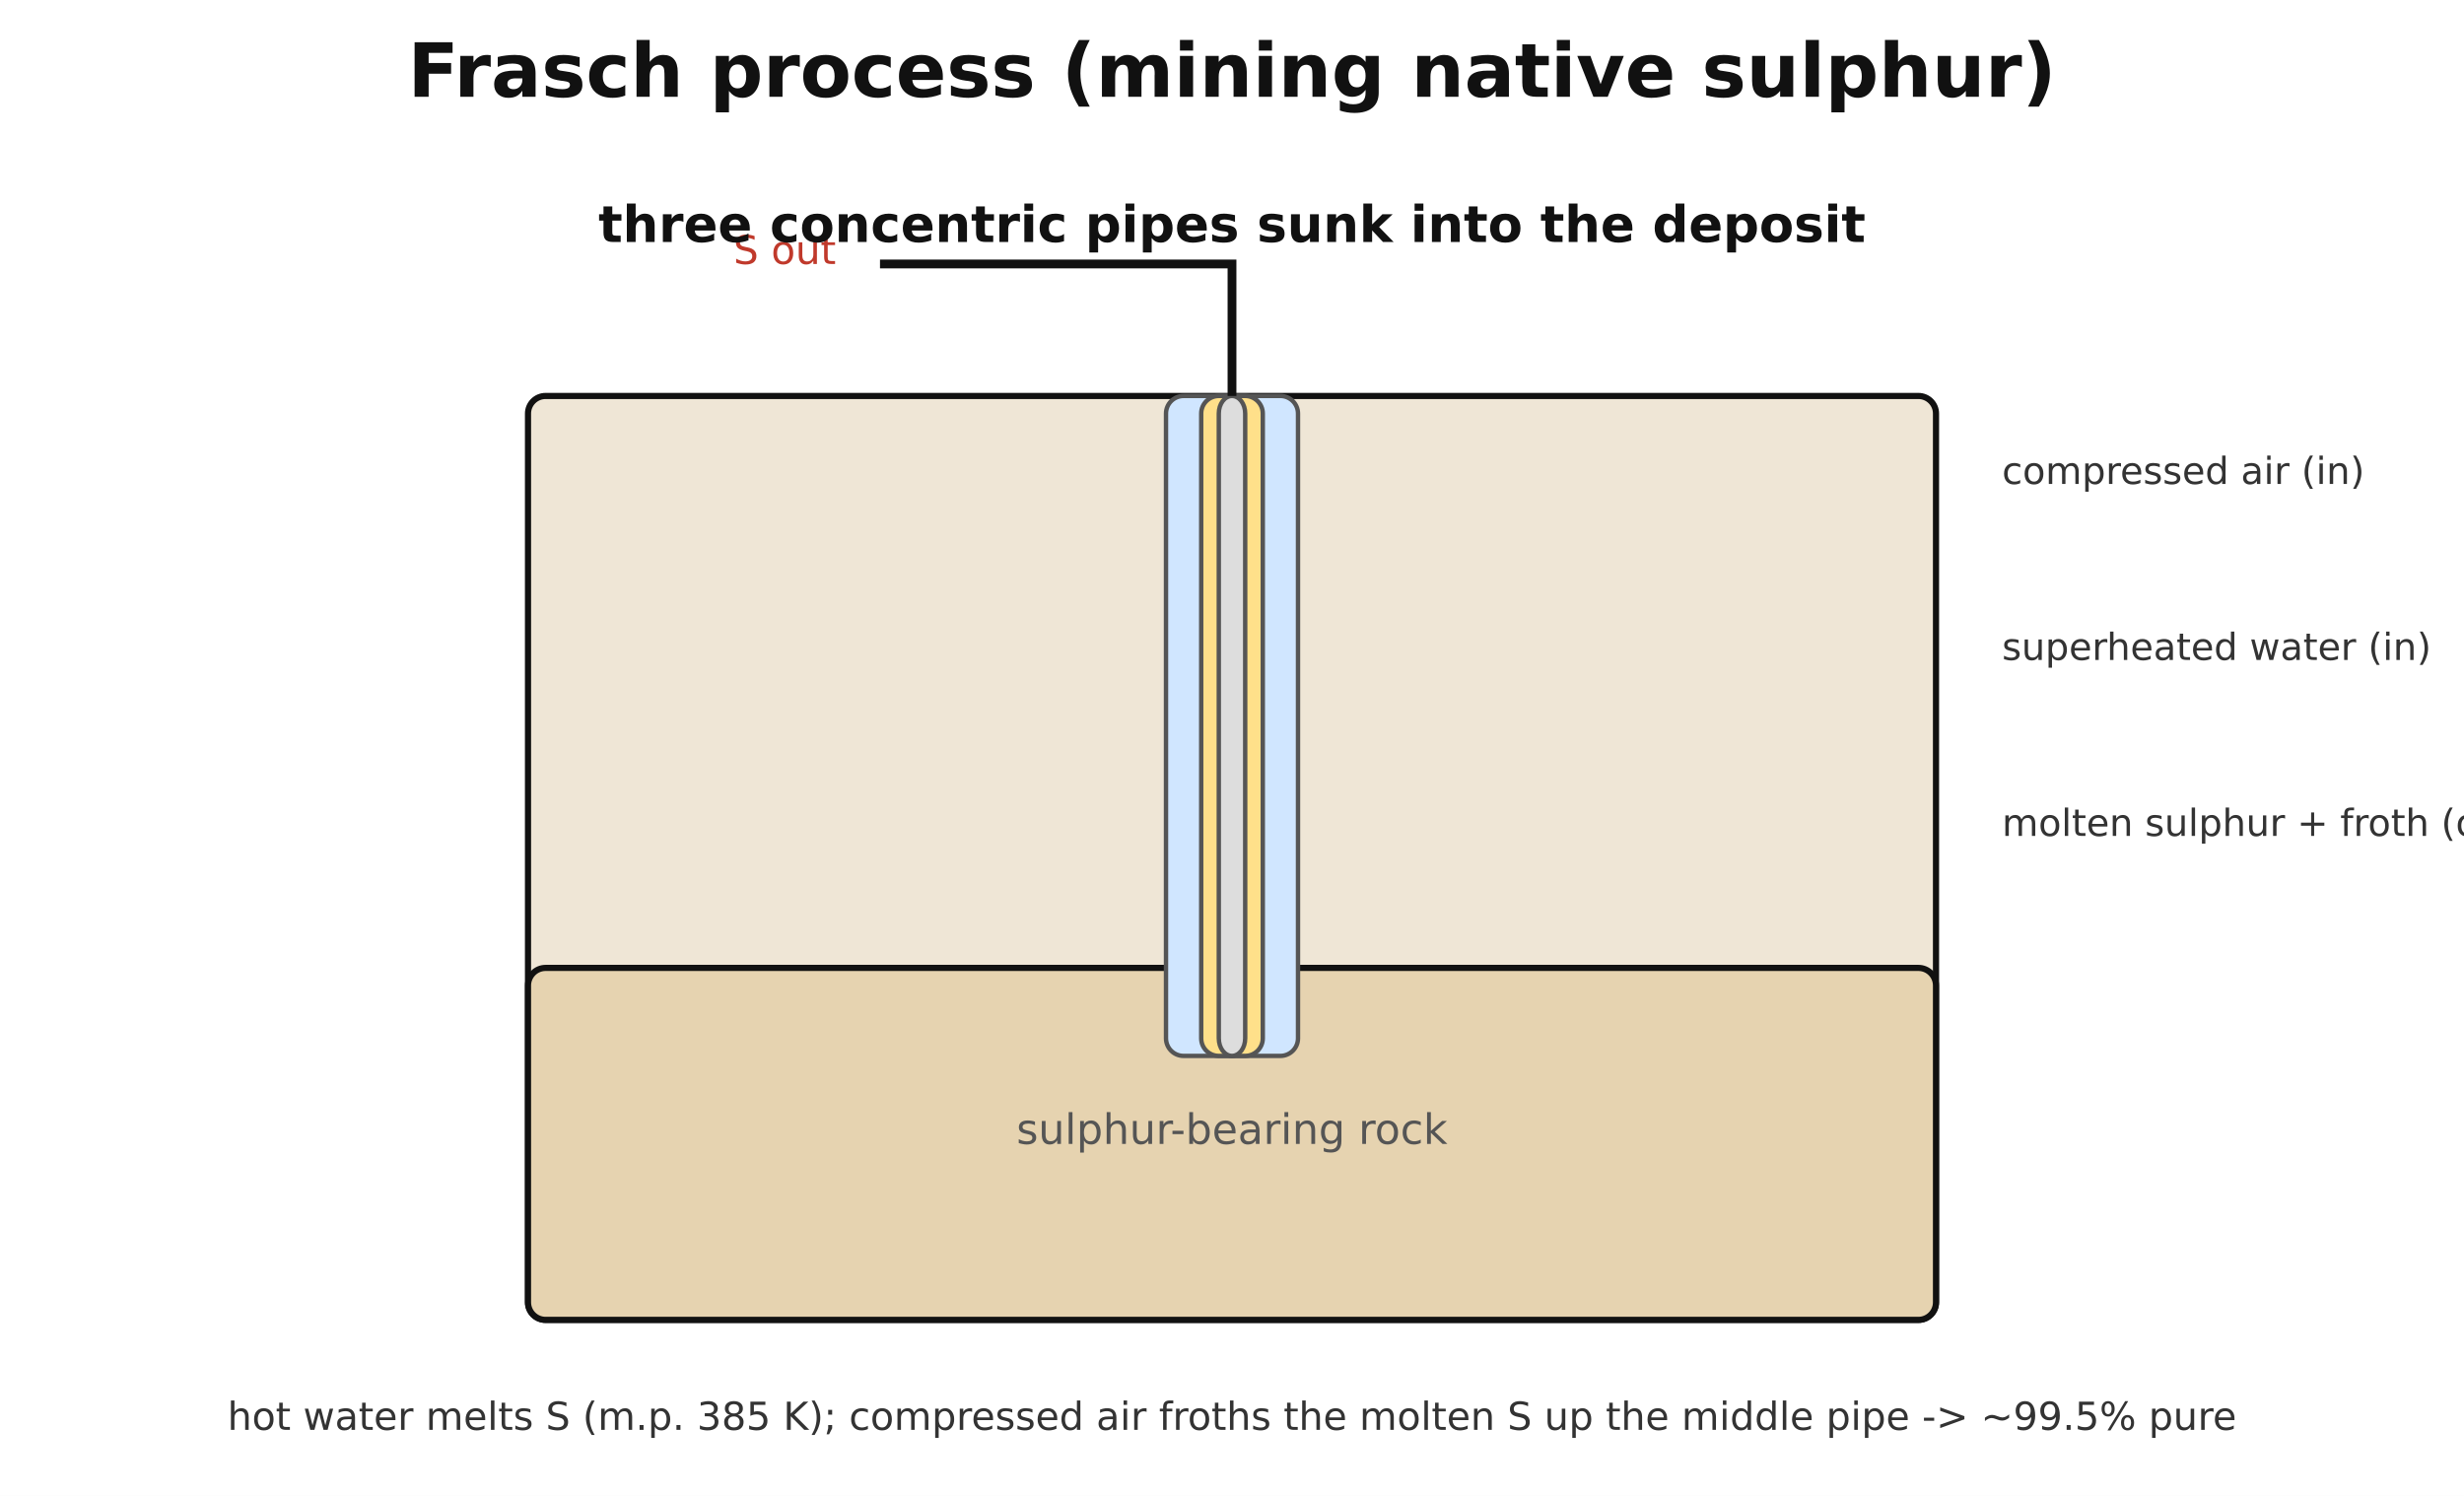
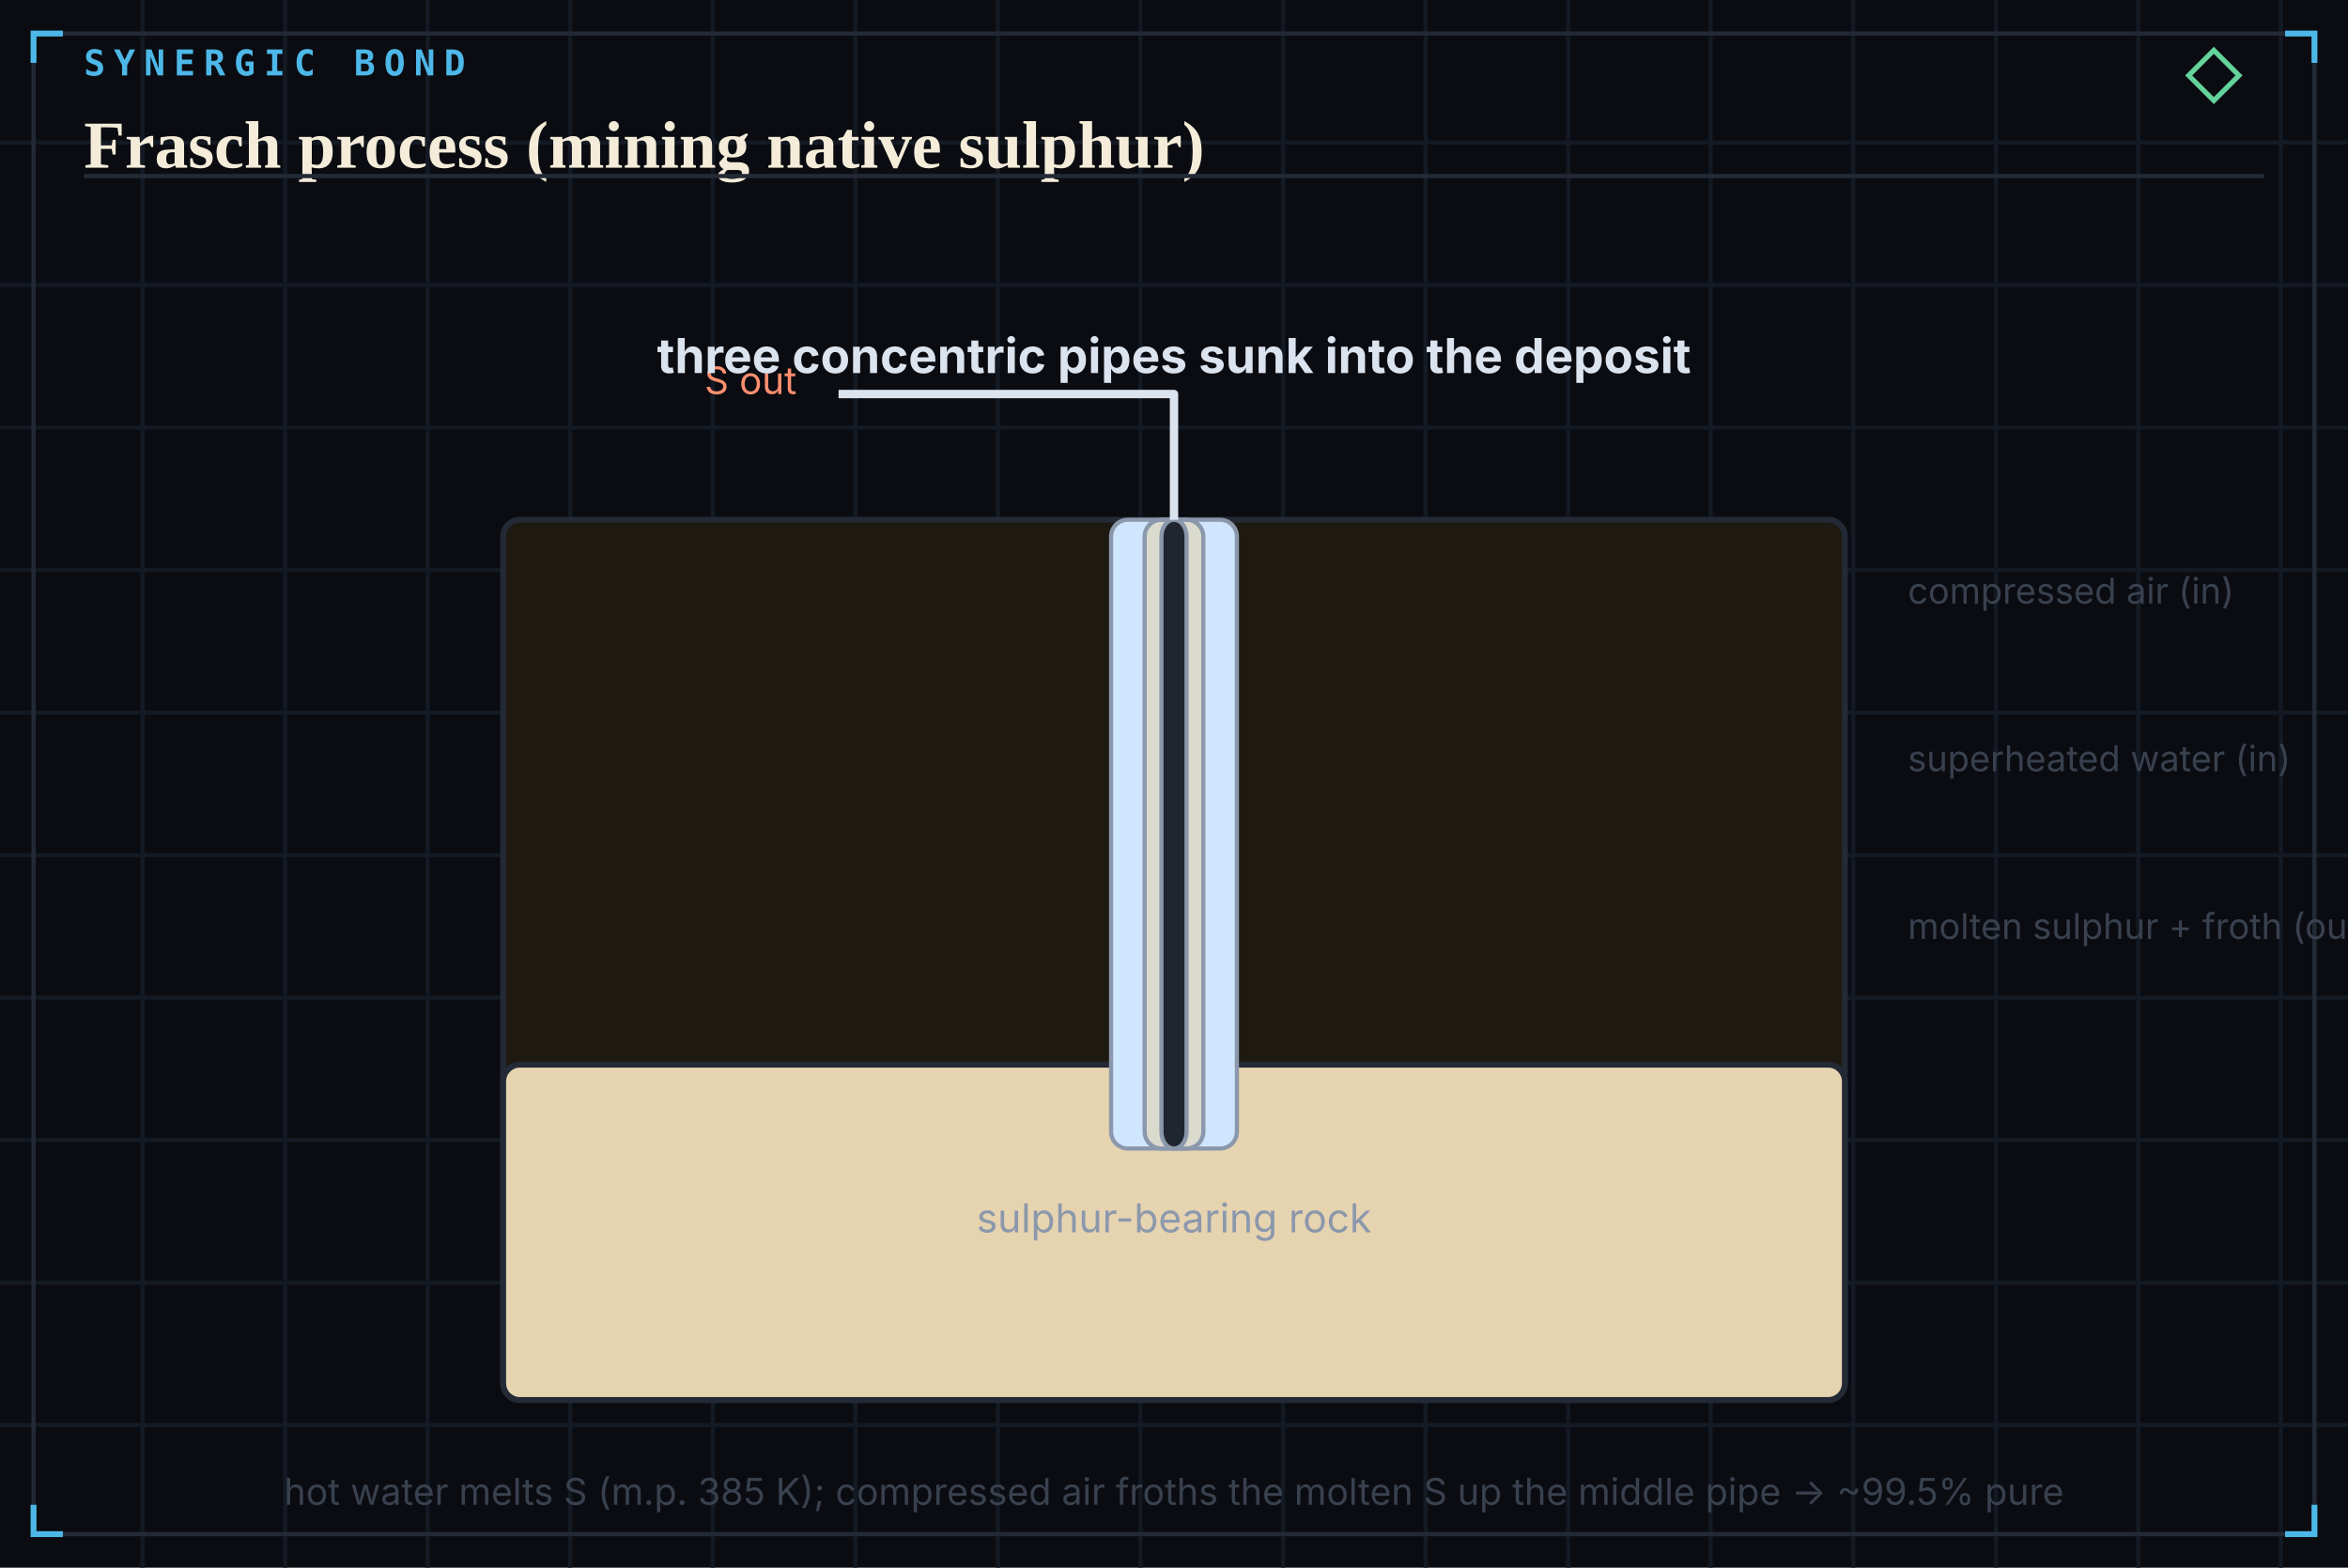
- <svg xmlns="http://www.w3.org/2000/svg" width="560" height="340" viewBox="0 0 560 340" font-family="DejaVu Sans, Arial, sans-serif">
-   <rect x="0" y="0" width="560" height="340" fill="white" />
-   <text x="280.0" y="22.0" font-family="DejaVu Sans, Arial, sans-serif" font-size="17" font-weight="bold" fill="#111" text-anchor="middle">Frasch process  (mining native sulphur)</text>
-   <rect x="120" y="90" width="320" height="210" rx="4" fill="#efe6d6" stroke="#111" stroke-width="1.4" />
-   <rect x="120" y="220" width="320" height="80" rx="4" fill="#e6d3b0" stroke="#111" stroke-width="1.4" />
-   <text x="280.0" y="260.0" font-family="DejaVu Sans, Arial, sans-serif" font-size="9.5" font-weight="normal" fill="#555" text-anchor="middle">sulphur-bearing rock</text>
-   <rect x="265.0" y="90" width="30" height="150" rx="4" fill="#d0e6ff" stroke="#555" stroke-width="1" />
-   <rect x="273.0" y="90" width="14" height="150" rx="4" fill="#ffe08a" stroke="#555" stroke-width="1" />
-   <rect x="277.0" y="90" width="6" height="150" rx="4" fill="#ddd" stroke="#555" stroke-width="1" />
-   <text x="455.0" y="110.0" font-family="DejaVu Sans, Arial, sans-serif" font-size="8.5" font-weight="normal" fill="#333" text-anchor="start">compressed air (in)</text>
-   <text x="455.0" y="150.0" font-family="DejaVu Sans, Arial, sans-serif" font-size="8.5" font-weight="normal" fill="#333" text-anchor="start">superheated water (in)</text>
-   <text x="455.0" y="190.0" font-family="DejaVu Sans, Arial, sans-serif" font-size="8.5" font-weight="normal" fill="#333" text-anchor="start">molten sulphur + froth (out)</text>
-   <path d="M 280.0 90.0 L 280.0 60.0 L 200.0 60.0" fill="none" stroke="#111" stroke-width="2" />
-   <text x="190.0" y="60.0" font-family="DejaVu Sans, Arial, sans-serif" font-size="9" font-weight="normal" fill="#c0392b" text-anchor="end">S out</text>
-   <text x="280.0" y="55.0" font-family="DejaVu Sans, Arial, sans-serif" font-size="11.5" font-weight="bold" fill="#111" text-anchor="middle">three concentric pipes sunk into the deposit</text>
-   <text x="280.0" y="325.0" font-family="DejaVu Sans, Arial, sans-serif" font-size="8.8" font-weight="normal" fill="#333" text-anchor="middle">hot water melts S (m.p. 385 K); compressed air froths the molten S up the middle pipe -&gt; ~99.5% pure</text>
+ <svg xmlns="http://www.w3.org/2000/svg" width="560" height="374" viewBox="0 0 560 374" font-family="'Inter','Helvetica Neue',Arial,'DejaVu Sans',sans-serif">
+   <rect width="560" height="374" fill="#0a0c11" />
+   <g stroke="#141a24" stroke-width="1">
+     <line x1="34" y1="0" x2="34" y2="374" />
+     <line x1="68" y1="0" x2="68" y2="374" />
+     <line x1="102" y1="0" x2="102" y2="374" />
+     <line x1="136" y1="0" x2="136" y2="374" />
+     <line x1="170" y1="0" x2="170" y2="374" />
+     <line x1="204" y1="0" x2="204" y2="374" />
+     <line x1="238" y1="0" x2="238" y2="374" />
+     <line x1="272" y1="0" x2="272" y2="374" />
+     <line x1="306" y1="0" x2="306" y2="374" />
+     <line x1="340" y1="0" x2="340" y2="374" />
+     <line x1="374" y1="0" x2="374" y2="374" />
+     <line x1="408" y1="0" x2="408" y2="374" />
+     <line x1="442" y1="0" x2="442" y2="374" />
+     <line x1="476" y1="0" x2="476" y2="374" />
+     <line x1="510" y1="0" x2="510" y2="374" />
+     <line x1="544" y1="0" x2="544" y2="374" />
+     <line x1="0" y1="34" x2="560" y2="34" />
+     <line x1="0" y1="68" x2="560" y2="68" />
+     <line x1="0" y1="102" x2="560" y2="102" />
+     <line x1="0" y1="136" x2="560" y2="136" />
+     <line x1="0" y1="170" x2="560" y2="170" />
+     <line x1="0" y1="204" x2="560" y2="204" />
+     <line x1="0" y1="238" x2="560" y2="238" />
+     <line x1="0" y1="272" x2="560" y2="272" />
+     <line x1="0" y1="306" x2="560" y2="306" />
+     <line x1="0" y1="340" x2="560" y2="340" />
+   </g>
+   <rect x="8" y="8" width="544" height="358" fill="none" stroke="#232a36" stroke-width="1" />
+   <path d="M 8 15 L 8 8 L 15 8" stroke="#4db8e8" stroke-width="1.4" fill="none" />
+   <path d="M 552 15 L 552 8 L 545 8" stroke="#4db8e8" stroke-width="1.4" fill="none" />
+   <path d="M 8 359 L 8 366 L 15 366" stroke="#4db8e8" stroke-width="1.4" fill="none" />
+   <path d="M 552 359 L 552 366 L 545 366" stroke="#4db8e8" stroke-width="1.4" fill="none" />
+   <text x="20" y="18" font-size="8.5" font-weight="bold" fill="#4db8e8" text-anchor="start" font-family="'SF Mono','DejaVu Sans Mono',ui-monospace,Menlo,monospace" letter-spacing="0.24em">SYNERGIC BOND</text>
+   <path d="M 528 12 l 6 6 l -6 6 l -6 -6 z" fill="none" stroke="#63d39b" stroke-width="1.2" />
+   <text x="20" y="40" font-size="16" font-weight="bold" fill="#f4ecd9" text-anchor="start" font-family="'Georgia','Times New Roman',serif">Frasch process  (mining native sulphur)</text>
+   <line x1="20" y1="42" x2="540" y2="42" stroke="#232a36" stroke-width="1" />
+   <g transform="translate(0,34)">
+     <rect x="120" y="90" width="320" height="210" rx="4" fill="#1e1a12" stroke="#232a36" stroke-width="1.4" />
+     <rect x="120" y="220" width="320" height="80" rx="4" fill="#e6d3b0" stroke="#232a36" stroke-width="1.4" />
+     <text x="280.0" y="260.0" font-size="9.5" font-weight="normal" fill="#8b98ac" text-anchor="middle">sulphur-bearing rock</text>
+     <rect x="265.0" y="90" width="30" height="150" rx="4" fill="#d0e6ff" stroke="#8b98ac" stroke-width="1" />
+     <rect x="273.0" y="90" width="14" height="150" rx="4" fill="rgba(240,190,90,0.30)" stroke="#8b98ac" stroke-width="1" />
+     <rect x="277.0" y="90" width="6" height="150" rx="4" fill="#20262f" stroke="#8b98ac" stroke-width="1" />
+     <text x="455.0" y="110.0" font-size="8.5" font-weight="normal" fill="#39414f" text-anchor="start">compressed air (in)</text>
+     <text x="455.0" y="150.0" font-size="8.5" font-weight="normal" fill="#39414f" text-anchor="start">superheated water (in)</text>
+     <text x="455.0" y="190.0" font-size="8.5" font-weight="normal" fill="#39414f" text-anchor="start">molten sulphur + froth (out)</text>
+     <path d="M 280.0 90.0 L 280.0 60.0 L 200.0 60.0" fill="none" stroke="#dbe3ef" stroke-width="2" stroke-linejoin="round" />
+     <text x="190.0" y="60.0" font-size="9" font-weight="normal" fill="#ff8f6e" text-anchor="end">S out</text>
+     <text x="280.0" y="55.0" font-size="11.5" font-weight="bold" fill="#dbe3ef" text-anchor="middle">three concentric pipes sunk into the deposit</text>
+     <text x="280.0" y="325.0" font-size="8.8" font-weight="normal" fill="#39414f" text-anchor="middle">hot water melts S (m.p. 385 K); compressed air froths the molten S up the middle pipe -&gt; ~99.5% pure</text>
+   </g>
</svg>
